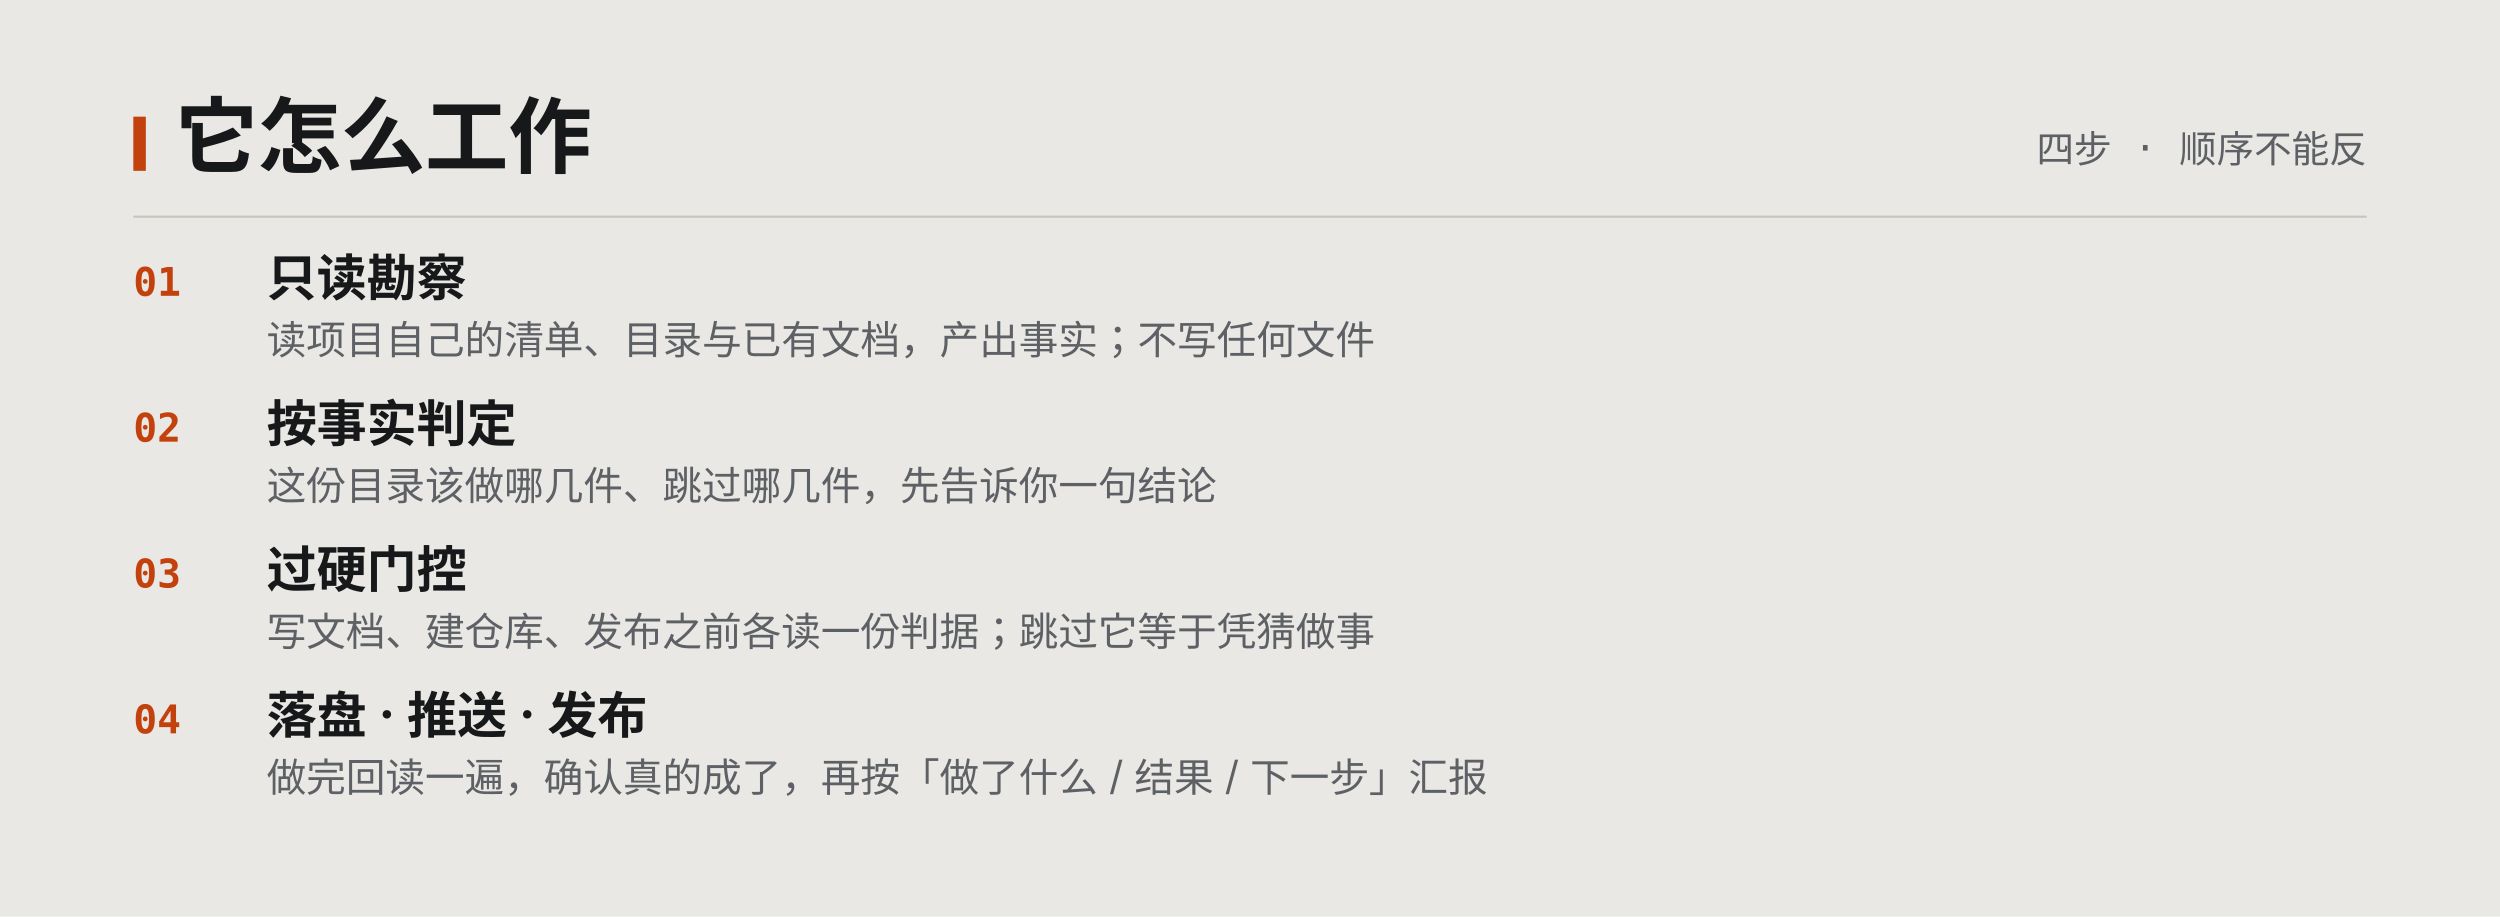
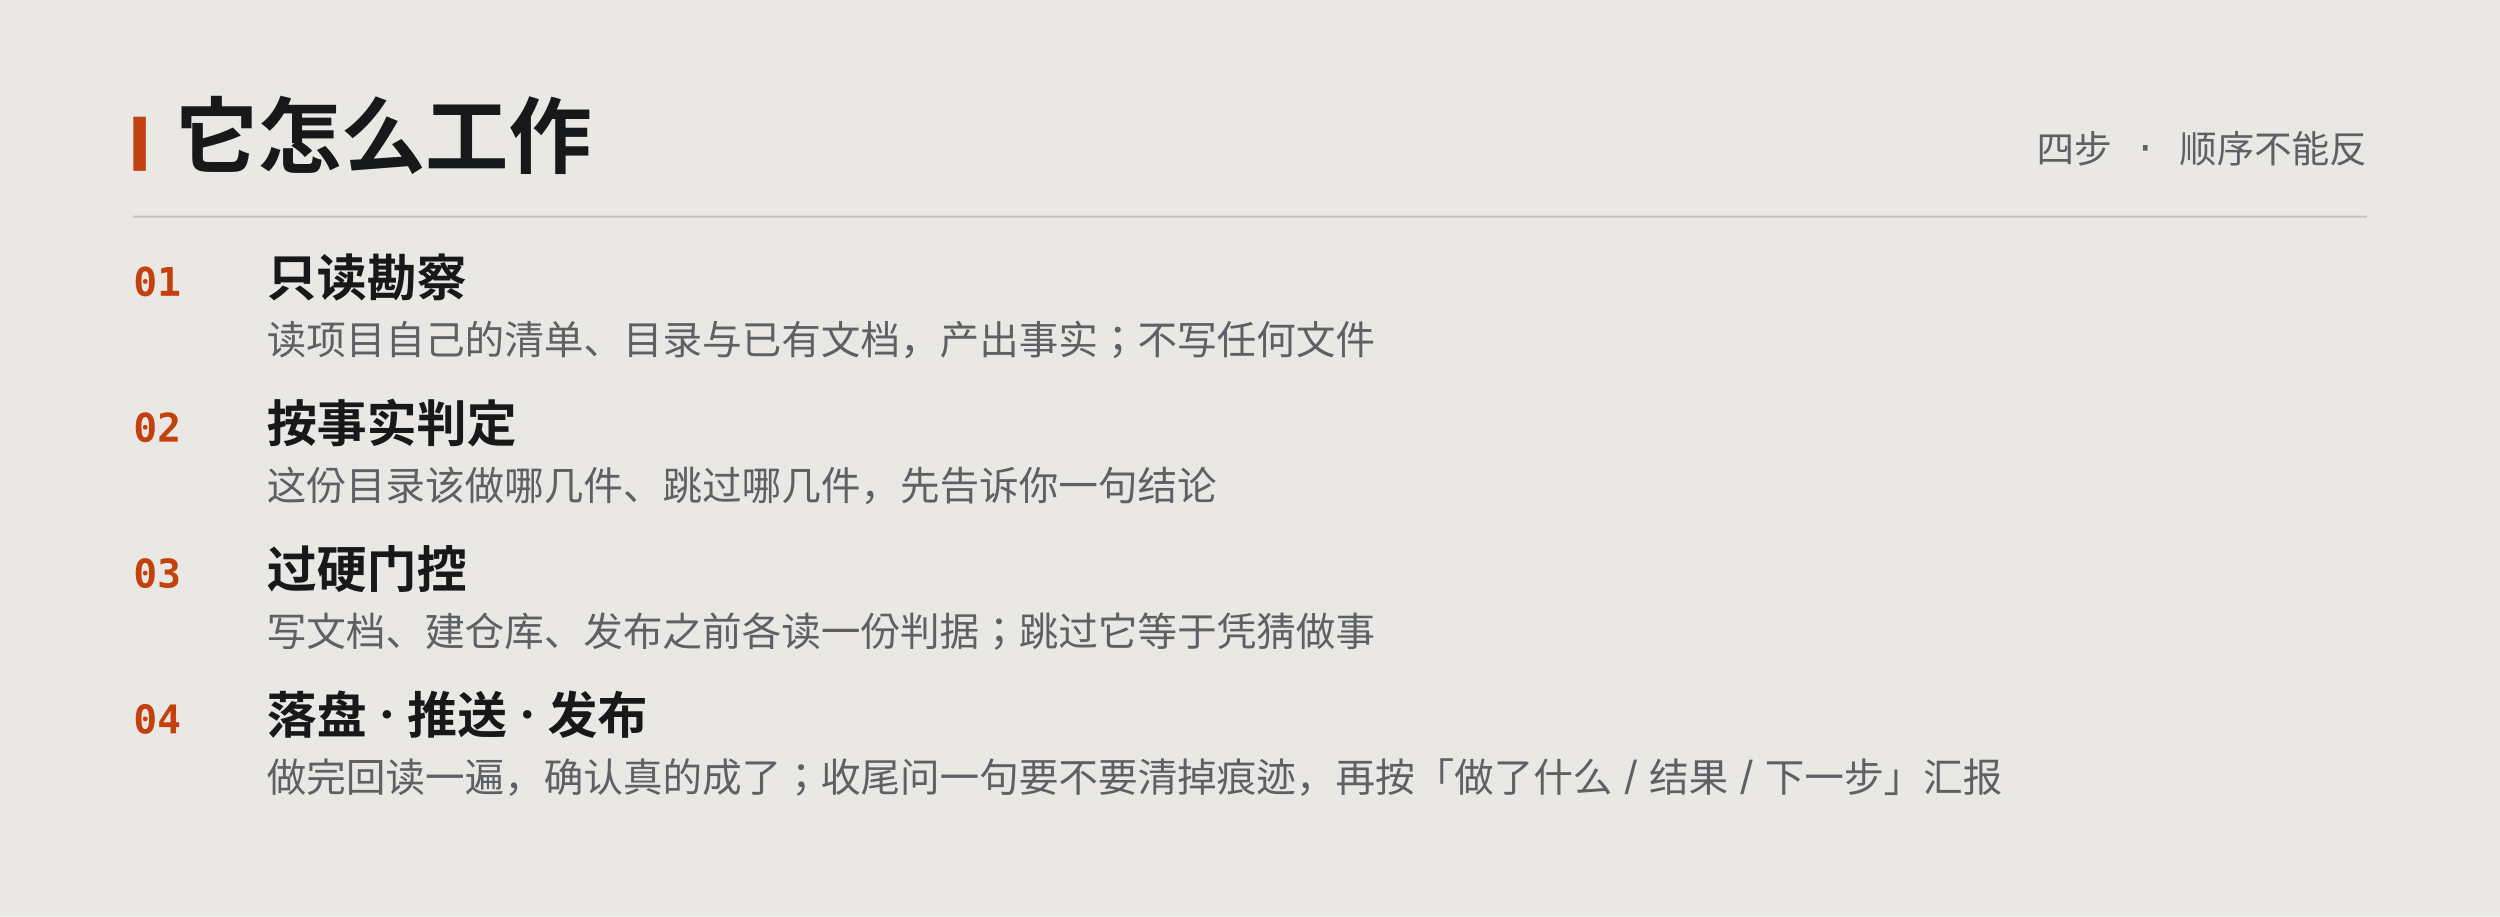
<svg xmlns="http://www.w3.org/2000/svg" width="1200" height="440" viewBox="0 0 1200 440" role="img" aria-labelledby="pfFlowTitle pfFlowDesc">
  <rect width="1200" height="440" fill="#E9E8E4" />
  <g id="head" font-family="-apple-system, BlinkMacSystemFont, 'Segoe UI', 'PingFang SC', sans-serif">
    <rect x="64" y="56" width="6" height="26" fill="#C2410C" />
    <text x="84" y="80" font-size="40" font-weight="700" fill="#17181A">它怎么工作</text>
    <text x="1136" y="78" text-anchor="end" font-family="ui-monospace, SFMono-Regular, Menlo, monospace" font-size="18" fill="#5D6064">四步 · 顺序不能反</text>
  </g>
  <line x1="64" y1="104" x2="1136" y2="104" stroke="#C6C4BF" stroke-width="1" />
  <g id="steps" font-family="-apple-system, BlinkMacSystemFont, 'Segoe UI', 'PingFang SC', sans-serif">
    <text x="64" y="142" font-family="ui-monospace, SFMono-Regular, Menlo, monospace" font-size="19" fill="#C2410C" font-weight="700">01</text>
    <text x="128" y="142" font-size="24" font-weight="700" fill="#17181A">只读勘察</text>
    <text x="128" y="170" font-size="19" fill="#5D6064">读项目自己的清单、目录与已有文档，产出事实；不写任何文件</text>
    <text x="64" y="212" font-family="ui-monospace, SFMono-Regular, Menlo, monospace" font-size="19" fill="#C2410C" font-weight="700">02</text>
    <text x="128" y="212" font-size="24" font-weight="700" fill="#17181A">按事实判定</text>
    <text x="128" y="240" font-size="19" fill="#5D6064">这份目录该做哪几件、跳过哪几件，先告诉你一句结论</text>
    <text x="64" y="282" font-family="ui-monospace, SFMono-Regular, Menlo, monospace" font-size="19" fill="#C2410C" font-weight="700">03</text>
    <text x="128" y="282" font-size="24" font-weight="700" fill="#17181A">过硬门控</text>
    <text x="128" y="310" font-size="19" fill="#5D6064">写文档、建仓库、发布之前各读一份判据；跳过它等于凭猜做事</text>
    <text x="64" y="352" font-family="ui-monospace, SFMono-Regular, Menlo, monospace" font-size="19" fill="#C2410C" font-weight="700">04</text>
    <text x="128" y="352" font-size="24" font-weight="700" fill="#17181A">落盘 · 推送 · 发布</text>
-     <text x="128" y="380" font-size="19" fill="#5D6064">做完回读一遍，确认真的成了，再按「做了什么 / 结果 / 下一步」汇报</text>
+     <text x="128" y="380" font-size="19" fill="#5D6064">做完回读一遍，确认真的成了；收尾问一句要不要清掉痕迹，再按「做了什么 / 结果 / 下一步」汇报</text>
  </g>
</svg>
